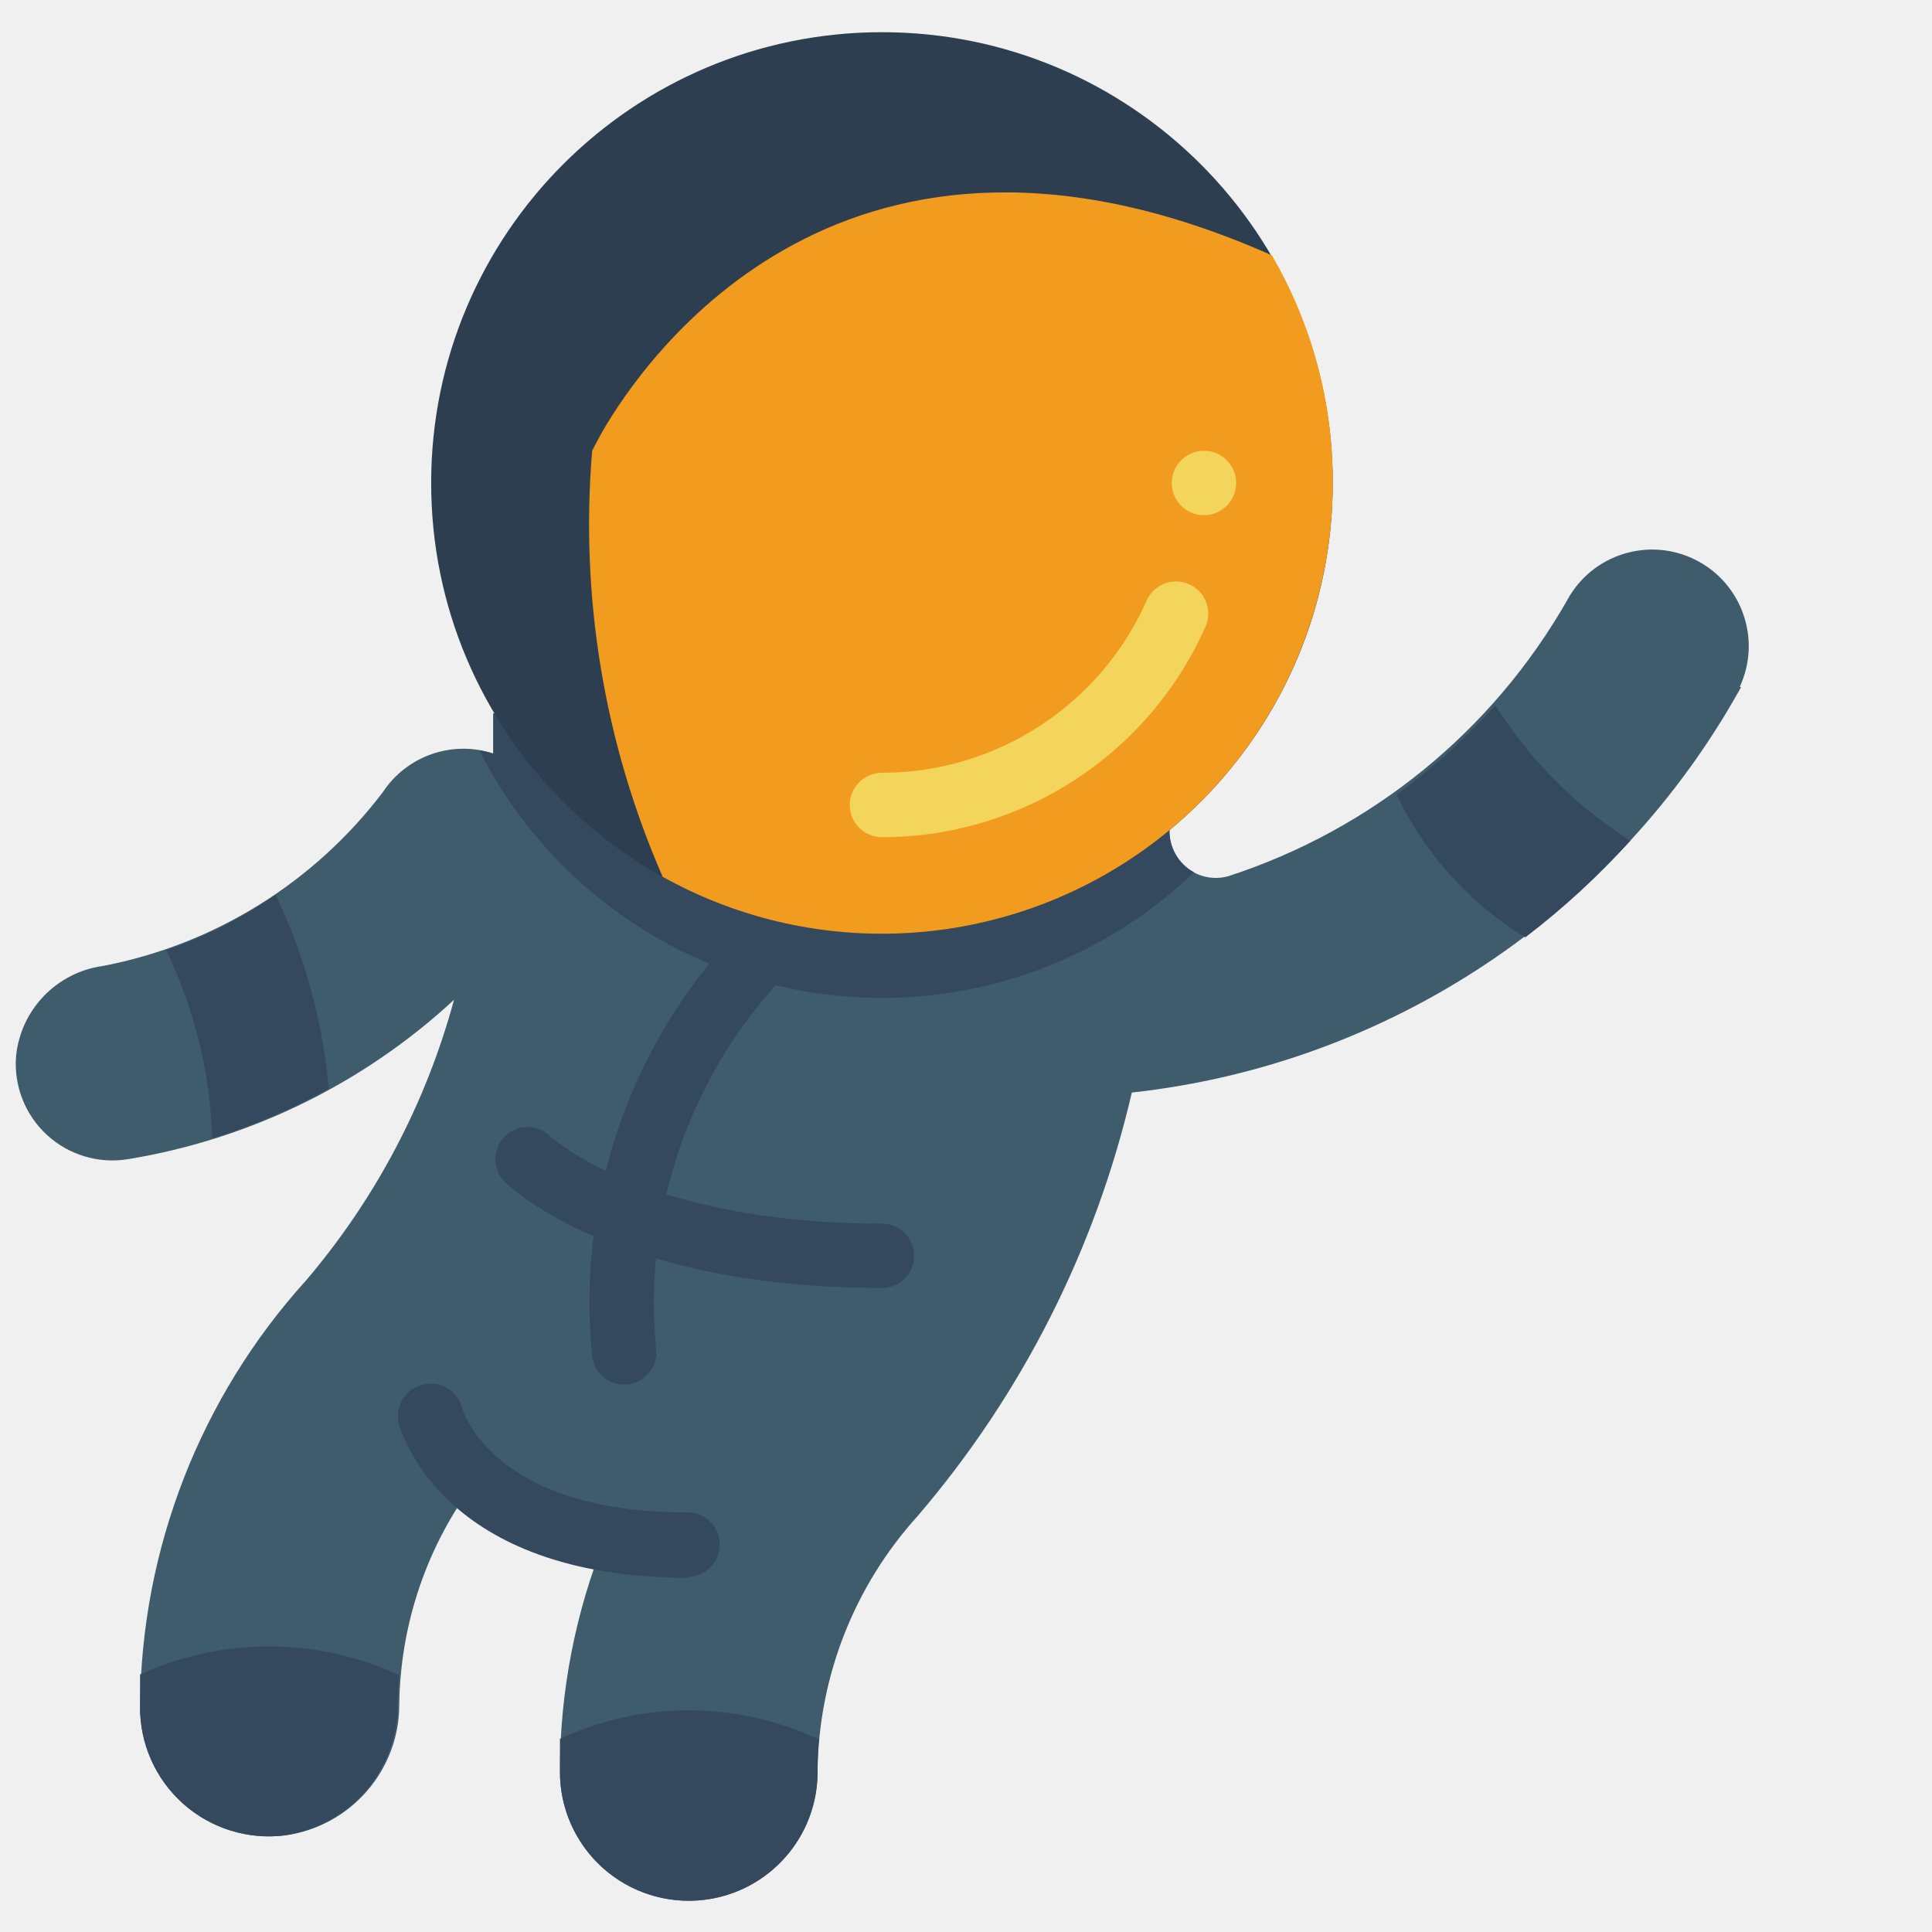
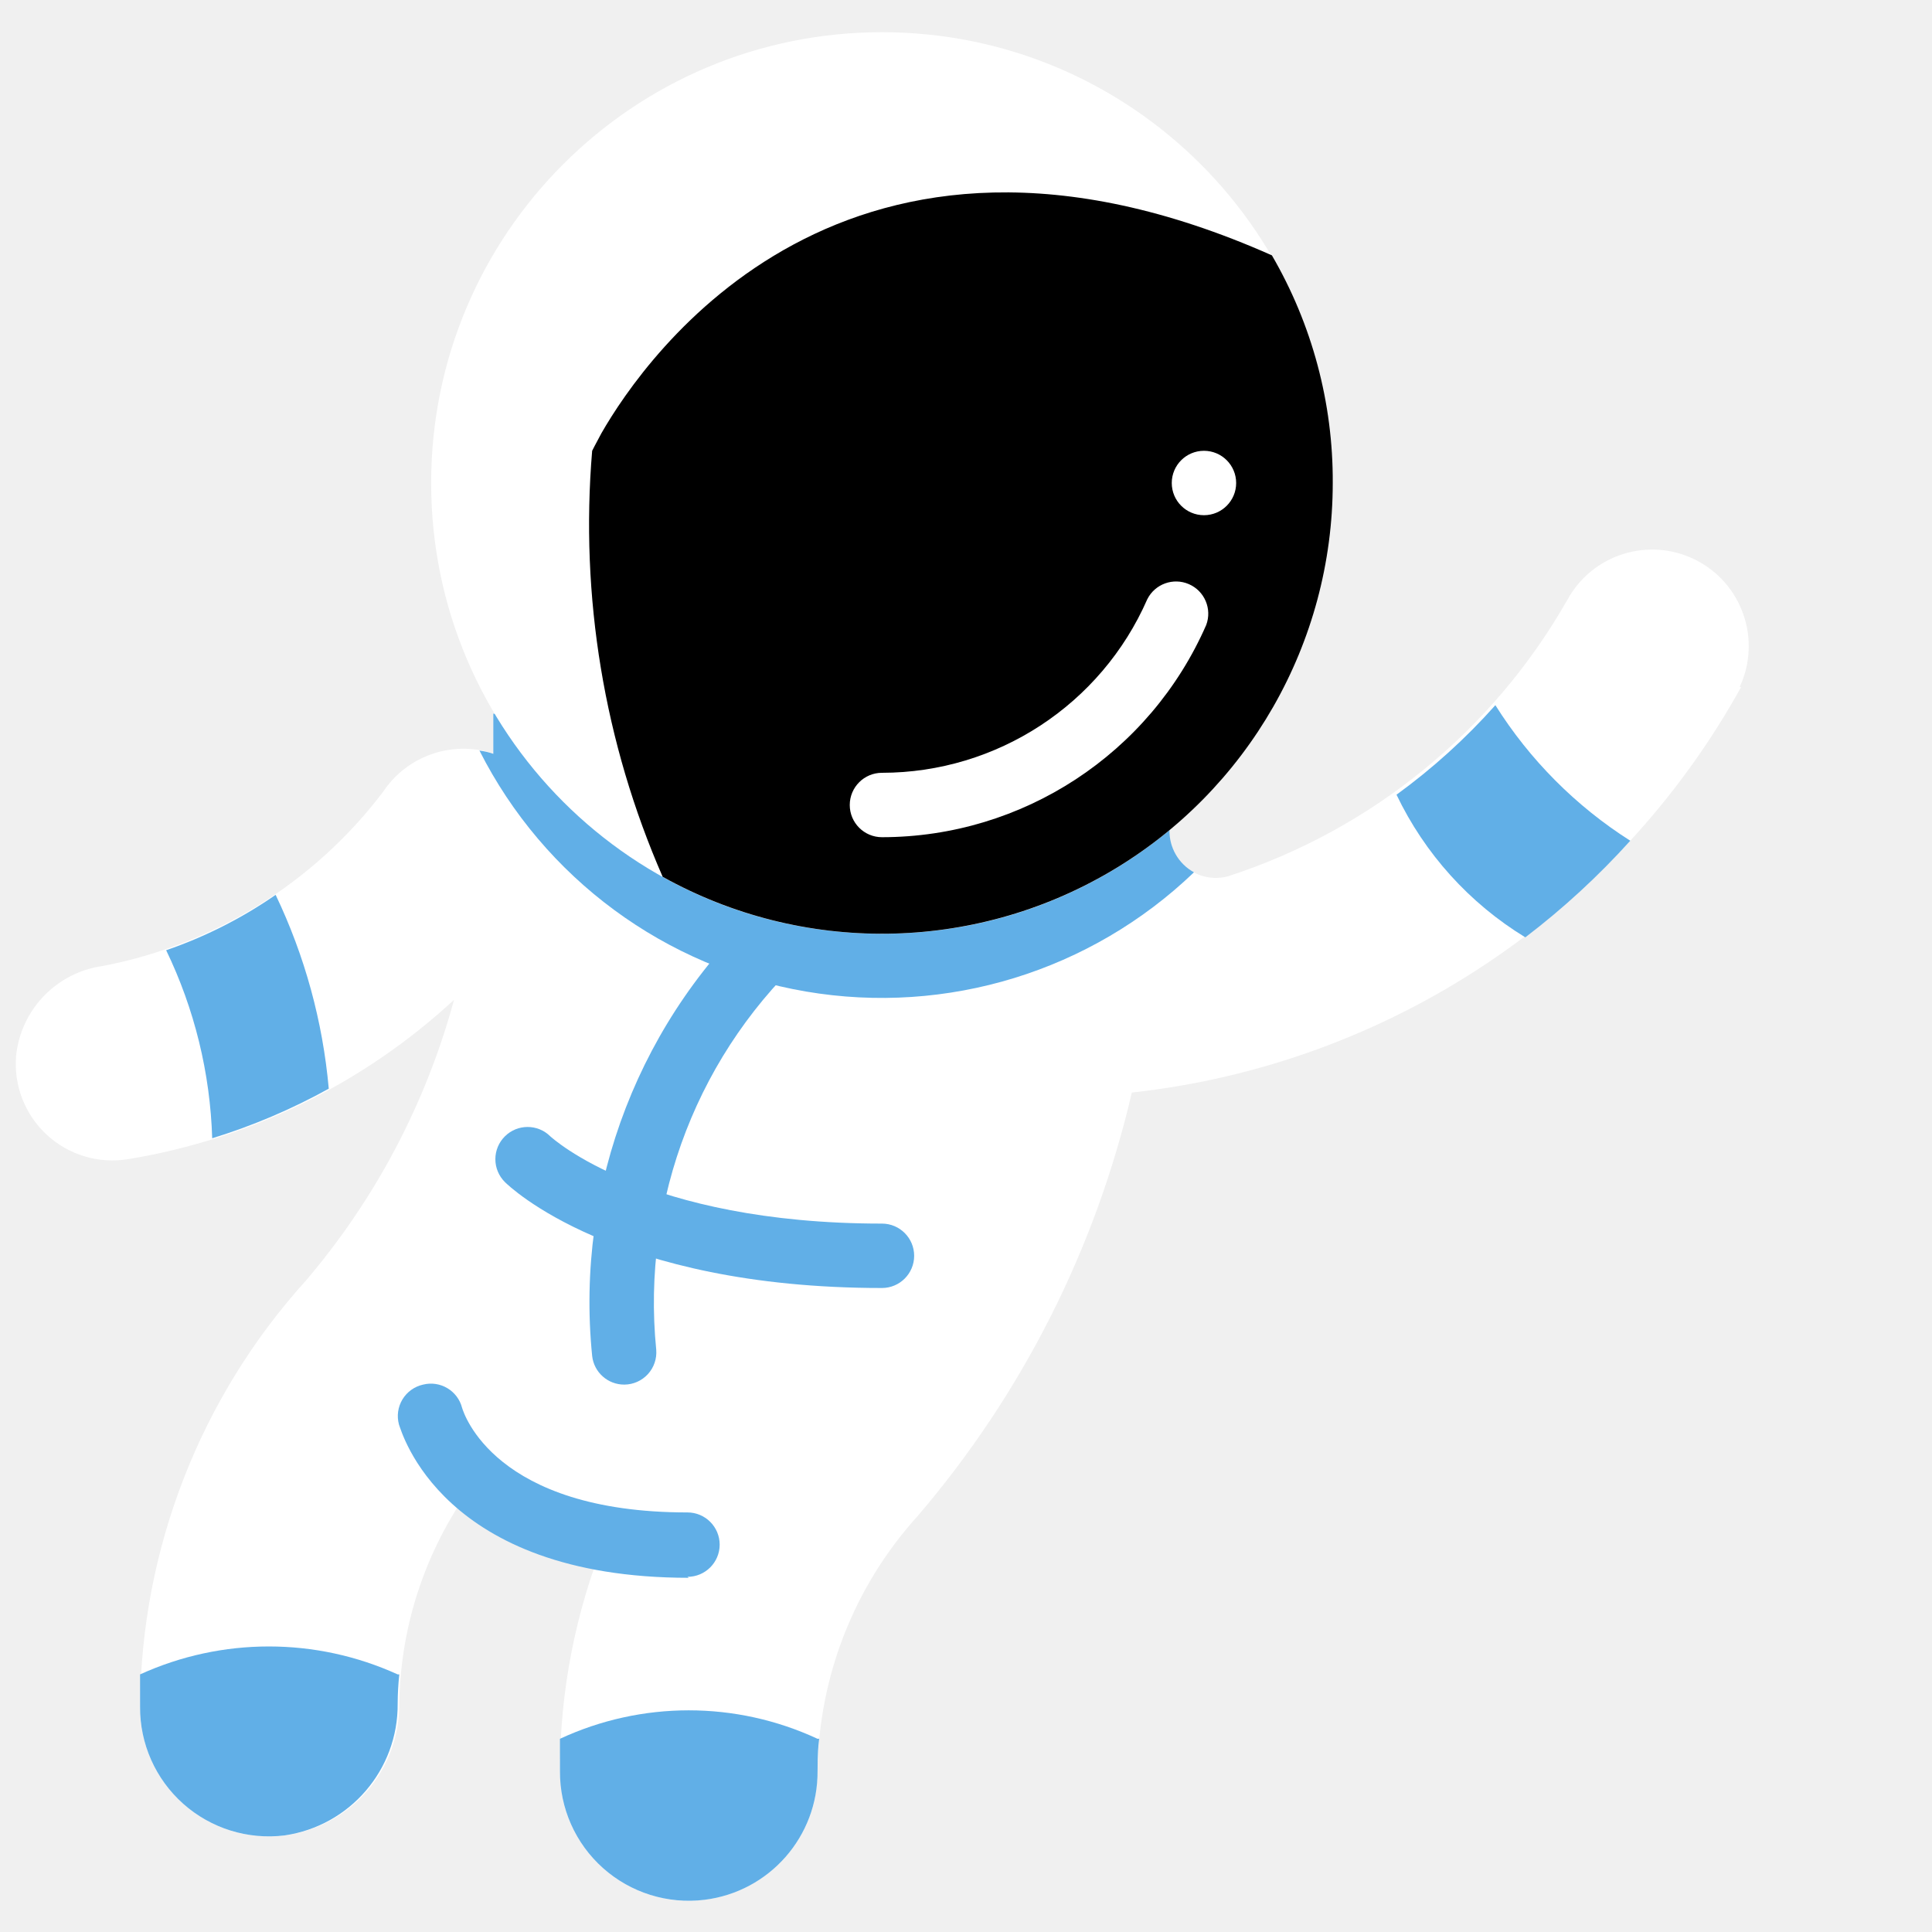
<svg xmlns="http://www.w3.org/2000/svg" height="512" viewBox="0 0 59 60" width="512">
  <g id="015---Astronaut" fill="none" transform="translate(-1)">
-     <path id="Shape" d="m54.57 21.34c-3.887 7.021-10.943 11.716-18.92 12.59-1.127 4.854-3.409 9.365-6.65 13.15-1.969 2.172-3.076 4.989-3.11 7.92.015 2.031-1.494 3.751-3.51 4-1.143.141-2.291-.217-3.151-.983s-1.348-1.865-1.339-3.017c.001-2.471.477-4.918 1.4-7.21l-4-1.82c-1.516 1.999-2.353 4.431-2.39 6.94.013 2.065-1.513 3.818-3.56 4.09-1.143.141-2.291-.217-3.151-.983-.86-.766-1.348-1.865-1.339-3.017.035-4.893 1.868-9.602 5.15-13.23 2.158-2.531 3.729-5.509 4.6-8.72-2.818 2.608-6.341 4.329-10.13 4.95-.911.148-1.84-.132-2.518-.759-.678-.627-1.029-1.531-.952-2.451.147-1.438 1.258-2.59 2.69-2.79 3.467-.664 6.566-2.588 8.7-5.4.743-1.126 2.147-1.617 3.43-1.2 0-.49 0-.91 0-1.25 21.47 3.66 21 3.5 21 3.6-.024.464.177.91.54 1.2.363.29.843.386 1.29.26 4.451-1.448 8.202-4.504 10.52-8.57.771-1.425 2.536-1.981 3.984-1.254 1.449.727 2.058 2.473 1.376 3.944z" fill="#3f5c6c" />
-     <path id="Shape" d="m21.89 49c-7.7 0-8.92-4.56-9-4.76-.072-.264-.033-.546.109-.781.142-.234.373-.4.641-.459.533-.133 1.073.189 1.21.72.05.16 1 3.25 7 3.25.552 0 1 .448 1 1s-.448 1-1 1z" fill="#35495e" />
-     <path id="Shape" d="m19.89 43c-.512.003-.944-.381-1-.89-.533-5.307 1.499-10.549 5.47-14.11.197-.18.458-.274.725-.261.267.013.517.132.695.331.369.409.338 1.04-.07 1.41-3.504 3.138-5.298 7.76-4.83 12.44.022.277-.072.551-.26.756s-.452.322-.73.324z" fill="#35495e" />
-     <path id="Shape" d="m27.89 40c-8.32 0-11.58-3.16-11.71-3.29-.189-.188-.296-.443-.296-.71s.106-.522.296-.71c.39-.388 1.02-.388 1.41 0 .06.05 2.94 2.71 10.3 2.71.552 0 1 .448 1 1s-.448 1-1 1z" fill="#35495e" />
+     <path id="Shape" d="m54.57 21.34c-3.887 7.021-10.943 11.716-18.92 12.59-1.127 4.854-3.409 9.365-6.65 13.15-1.969 2.172-3.076 4.989-3.11 7.92.015 2.031-1.494 3.751-3.51 4-1.143.141-2.291-.217-3.151-.983s-1.348-1.865-1.339-3.017c.001-2.471.477-4.918 1.4-7.21l-4-1.82c-1.516 1.999-2.353 4.431-2.39 6.94.013 2.065-1.513 3.818-3.56 4.09-1.143.141-2.291-.217-3.151-.983-.86-.766-1.348-1.865-1.339-3.017.035-4.893 1.868-9.602 5.15-13.23 2.158-2.531 3.729-5.509 4.6-8.72-2.818 2.608-6.341 4.329-10.13 4.95-.911.148-1.84-.132-2.518-.759-.678-.627-1.029-1.531-.952-2.451.147-1.438 1.258-2.59 2.69-2.79 3.467-.664 6.566-2.588 8.7-5.4.743-1.126 2.147-1.617 3.43-1.2 0-.49 0-.91 0-1.25 21.47 3.66 21 3.5 21 3.6-.024.464.177.91.54 1.2.363.29.843.386 1.29.26 4.451-1.448 8.202-4.504 10.52-8.57.771-1.425 2.536-1.981 3.984-1.254 1.449.727 2.058 2.473 1.376 3.944z" fill="#fff" />
+     <path id="Shape" d="m21.89 49c-7.7 0-8.92-4.56-9-4.76-.072-.264-.033-.546.109-.781.142-.234.373-.4.641-.459.533-.133 1.073.189 1.21.72.05.16 1 3.25 7 3.25.552 0 1 .448 1 1s-.448 1-1 1z" fill="#61afe7" />
+     <path id="Shape" d="m19.89 43c-.512.003-.944-.381-1-.89-.533-5.307 1.499-10.549 5.47-14.11.197-.18.458-.274.725-.261.267.013.517.132.695.331.369.409.338 1.04-.07 1.41-3.504 3.138-5.298 7.76-4.83 12.44.022.277-.072.551-.26.756s-.452.322-.73.324z" fill="#61afe7" />
+     <path id="Shape" d="m27.89 40c-8.32 0-11.58-3.16-11.71-3.29-.189-.188-.296-.443-.296-.71s.106-.522.296-.71c.39-.388 1.02-.388 1.41 0 .06.05 2.94 2.71 10.3 2.71.552 0 1 .448 1 1s-.448 1-1 1z" fill="#61afe7" />
    <g fill="#f0c419" />
-     <path id="Shape" d="m10.71 33.81c-1.15.637-2.363 1.153-3.62 1.54-.062-2.025-.549-4.015-1.43-5.84 1.207-.414 2.351-.993 3.4-1.72.905 1.892 1.464 3.931 1.65 6.02z" fill="#35495e" />
-     <path id="Shape" d="m51.13 26.11c-.992 1.098-2.083 2.103-3.26 3-1.735-1.058-3.124-2.597-4-4.43 1.12-.814 2.149-1.746 3.07-2.78 1.067 1.697 2.498 3.135 4.19 4.21z" fill="#35495e" />
-     <path id="Shape" d="m25.89 55c.015 2.031-1.494 3.751-3.51 4-1.143.141-2.291-.217-3.151-.983s-1.348-1.865-1.339-3.017c0-.34 0-.67 0-1 2.536-1.179 5.464-1.179 8 0 .11 0 0-.12 0 1z" fill="#35495e" />
-     <path id="Shape" d="m12.9 52c-.032.302-.049.606-.05.91.016 2.049-1.482 3.795-3.51 4.09-1.143.141-2.291-.217-3.151-.983-.86-.766-1.348-1.865-1.339-3.017 0-.33 0-.67 0-1 2.541-1.157 5.459-1.157 8 0z" fill="#35495e" />
-     <path id="Shape" d="m37.58 27.09c-3.202 3.075-7.672 4.448-12.048 3.703-4.376-.745-8.139-3.522-10.142-7.483.146.018.291.051.43.1 0-.49 0-.91 0-1.25 21.47 3.66 21 3.5 21 3.6-.018.551.276 1.066.76 1.33z" fill="#35495e" />
-     <path id="Shape" d="m13.89 15c0 7.732 6.268 14 14 14s14-6.268 14-14-6.268-14-14-14-14 6.268-14 14z" fill="#2c3e50" />
-     <path id="Shape" d="m41.89 15c-.001 4.962-2.628 9.554-6.907 12.068-4.278 2.514-9.568 2.576-13.903.162-1.818-4.16-2.57-8.707-2.19-13.23 0 0 .1-.2.29-.55 1.36-2.37 7.59-11.4 20.82-5.52 1.249 2.146 1.902 4.587 1.89 7.07z" fill="#f29c1f" />
-     <path id="Shape" d="m27.89 26c-.552 0-1-.448-1-1s.448-1 1-1c3.573-.002 6.807-2.117 8.24-5.39.238-.475.807-.681 1.294-.468.487.213.723.77.536 1.268-1.751 4.001-5.703 6.587-10.07 6.59z" fill="#f3d55b" />
-     <circle id="Oval" cx="37.89" cy="15" fill="#f3d55b" r="1" />
+     <path id="Shape" d="m10.71 33.81c-1.15.637-2.363 1.153-3.62 1.54-.062-2.025-.549-4.015-1.43-5.84 1.207-.414 2.351-.993 3.4-1.72.905 1.892 1.464 3.931 1.65 6.02z" fill="#61afe7" />
+     <path id="Shape" d="m51.13 26.11c-.992 1.098-2.083 2.103-3.26 3-1.735-1.058-3.124-2.597-4-4.43 1.12-.814 2.149-1.746 3.07-2.78 1.067 1.697 2.498 3.135 4.19 4.21z" fill="#61afe7" />
+     <path id="Shape" d="m25.89 55c.015 2.031-1.494 3.751-3.51 4-1.143.141-2.291-.217-3.151-.983s-1.348-1.865-1.339-3.017c0-.34 0-.67 0-1 2.536-1.179 5.464-1.179 8 0 .11 0 0-.12 0 1z" fill="#61afe7" />
+     <path id="Shape" d="m12.9 52c-.032.302-.049.606-.05.91.016 2.049-1.482 3.795-3.51 4.09-1.143.141-2.291-.217-3.151-.983-.86-.766-1.348-1.865-1.339-3.017 0-.33 0-.67 0-1 2.541-1.157 5.459-1.157 8 0z" fill="#61afe7" />
+     <path id="Shape" d="m37.58 27.09c-3.202 3.075-7.672 4.448-12.048 3.703-4.376-.745-8.139-3.522-10.142-7.483.146.018.291.051.43.1 0-.49 0-.91 0-1.25 21.47 3.66 21 3.5 21 3.6-.018.551.276 1.066.76 1.33z" fill="#61afe7" />
+     <path id="Shape" d="m13.89 15c0 7.732 6.268 14 14 14s14-6.268 14-14-6.268-14-14-14-14 6.268-14 14z" fill="#fff" />
+     <path id="Shape" d="m41.89 15c-.001 4.962-2.628 9.554-6.907 12.068-4.278 2.514-9.568 2.576-13.903.162-1.818-4.16-2.57-8.707-2.19-13.23 0 0 .1-.2.29-.55 1.36-2.37 7.59-11.4 20.82-5.52 1.249 2.146 1.902 4.587 1.89 7.07z" fill="black" />
+     <path id="Shape" d="m27.89 26c-.552 0-1-.448-1-1s.448-1 1-1c3.573-.002 6.807-2.117 8.24-5.39.238-.475.807-.681 1.294-.468.487.213.723.77.536 1.268-1.751 4.001-5.703 6.587-10.07 6.59z" fill="#fff" />
+     <circle id="Oval" cx="37.89" cy="15" fill="#fff" r="1" />
  </g>
</svg>
